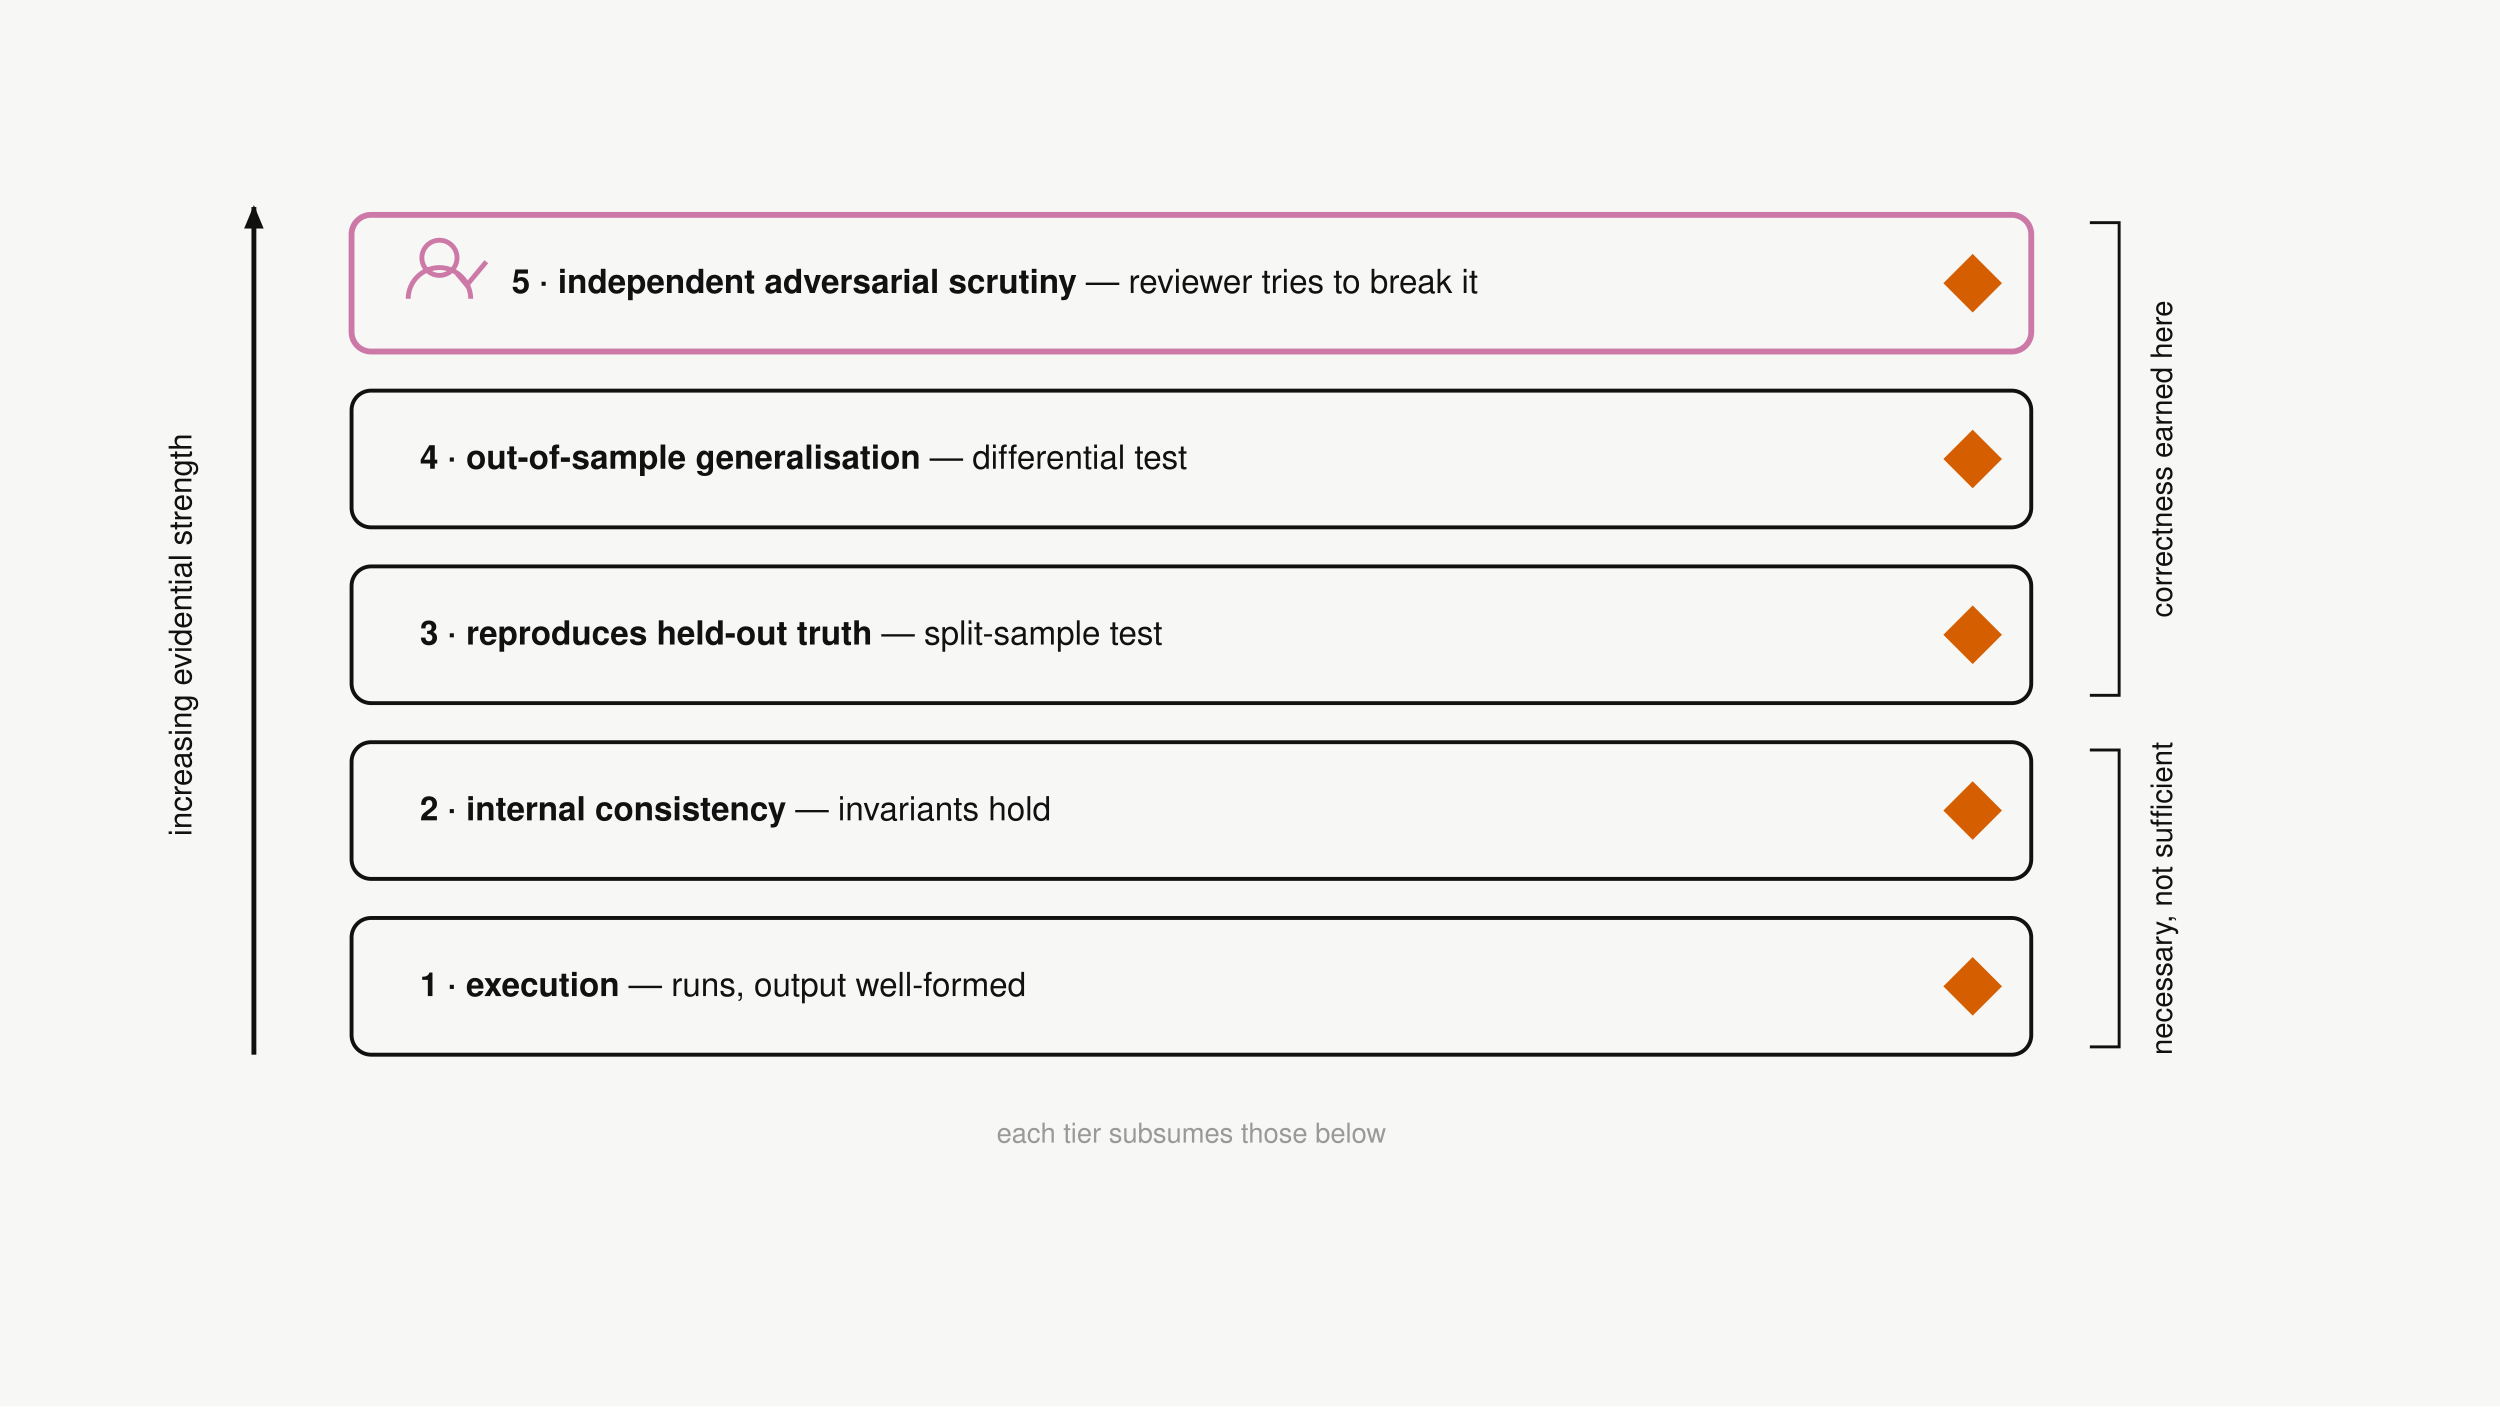
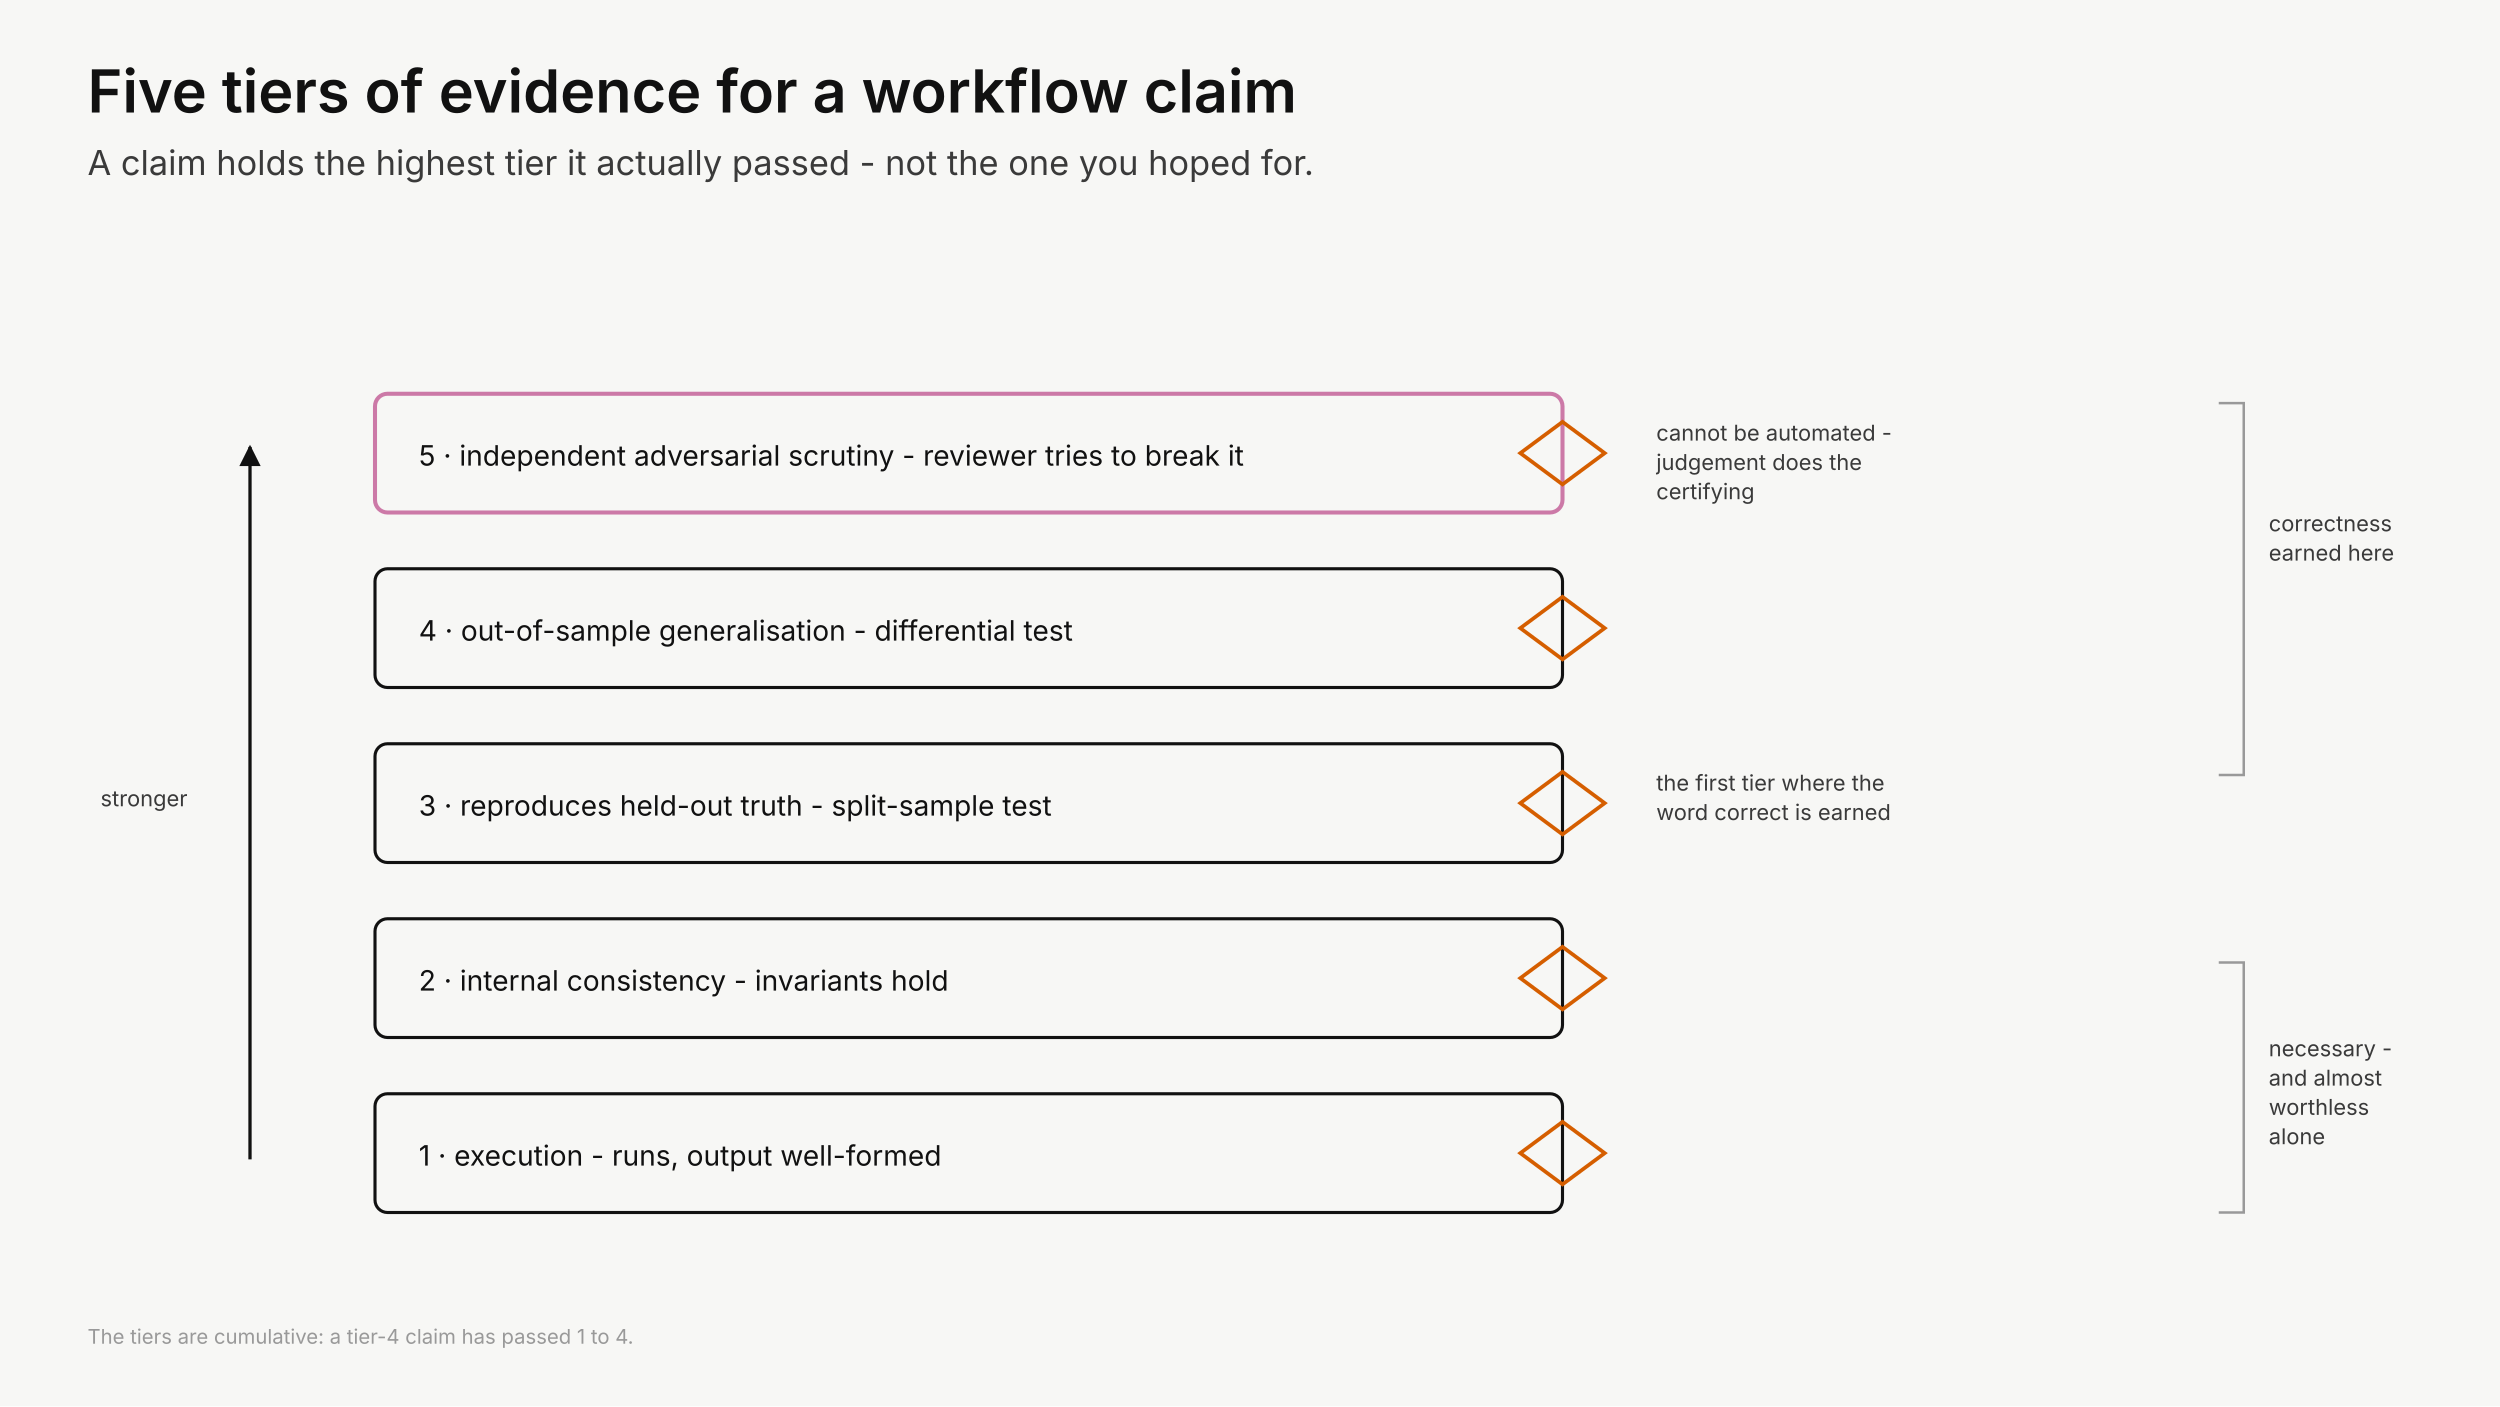
- <svg xmlns="http://www.w3.org/2000/svg" width="1280" height="720" viewBox="0 0 1280 720" font-family="Helvetica, Arial, sans-serif">
+ <svg xmlns="http://www.w3.org/2000/svg" width="1600" height="900" viewBox="0 0 1600 900" role="img">
  <defs>
-     <marker id="ah" markerWidth="12" markerHeight="10" refX="11" refY="5" orient="auto" markerUnits="userSpaceOnUse">
-       <path d="M0,0 L12,5 L0,10 Z" fill="#111111" />
+     <marker id="ah111" viewBox="0 0 10 10" refX="9" refY="5" markerWidth="6.5" markerHeight="6.5" orient="auto-start-reverse">
+       <path d="M0,0 L10,5 L0,10 z" fill="#111111" />
    </marker>
  </defs>
-   <rect width="1280" height="720" fill="#F7F7F5" />
-   <line x1="130" y1="540" x2="130" y2="106" stroke="#111111" stroke-width="2.5" marker-end="url(#ah)" />
-   <text x="98" y="325" font-size="16" fill="#111111" text-anchor="middle" transform="rotate(-90 98 325)">increasing evidential strength</text>
-   <rect x="180" y="470" width="860" height="70" rx="10" fill="#F7F7F5" stroke="#111111" stroke-width="2" />
-   <text x="215" y="510" font-size="17" fill="#111111">
-     <tspan font-weight="bold">1 · execution</tspan> — runs, output well-formed</text>
-   <polygon points="1010,490 1025,505 1010,520 995,505" fill="#D55E00" />
-   <rect x="180" y="380" width="860" height="70" rx="10" fill="#F7F7F5" stroke="#111111" stroke-width="2" />
-   <text x="215" y="420" font-size="17" fill="#111111">
-     <tspan font-weight="bold">2 · internal consistency</tspan> — invariants hold</text>
-   <polygon points="1010,400 1025,415 1010,430 995,415" fill="#D55E00" />
-   <rect x="180" y="290" width="860" height="70" rx="10" fill="#F7F7F5" stroke="#111111" stroke-width="2" />
-   <text x="215" y="330" font-size="17" fill="#111111">
-     <tspan font-weight="bold">3 · reproduces held-out truth</tspan> — split-sample test</text>
-   <polygon points="1010,310 1025,325 1010,340 995,325" fill="#D55E00" />
-   <rect x="180" y="200" width="860" height="70" rx="10" fill="#F7F7F5" stroke="#111111" stroke-width="2" />
-   <text x="215" y="240" font-size="17" fill="#111111">
-     <tspan font-weight="bold">4 · out-of-sample generalisation</tspan> — differential test</text>
-   <polygon points="1010,220 1025,235 1010,250 995,235" fill="#D55E00" />
-   <rect x="180" y="110" width="860" height="70" rx="10" fill="#F7F7F5" stroke="#CC79A7" stroke-width="3" />
-   <circle cx="225" cy="132" r="9" fill="none" stroke="#CC79A7" stroke-width="2.5" />
-   <path d="M209,153 a16,16 0 0 1 32,0" fill="none" stroke="#CC79A7" stroke-width="2.5" />
-   <path d="M234,140 l5,6 l10,-12" fill="none" stroke="#CC79A7" stroke-width="2.5" />
-   <text x="262" y="150" font-size="17" fill="#111111">
-     <tspan font-weight="bold">5 · independent adversarial scrutiny</tspan> — reviewer tries to break it</text>
-   <polygon points="1010,130 1025,145 1010,160 995,145" fill="#D55E00" />
-   <path d="M1070,384 L1085,384 L1085,536 L1070,536" fill="none" stroke="#111111" stroke-width="1.5" />
-   <text x="1112" y="460" font-size="15" fill="#111111" text-anchor="middle" transform="rotate(-90 1112 460)">necessary, not sufficient</text>
-   <path d="M1070,114 L1085,114 L1085,356 L1070,356" fill="none" stroke="#111111" stroke-width="1.5" />
-   <text x="1112" y="235" font-size="15" fill="#111111" text-anchor="middle" transform="rotate(-90 1112 235)">correctness earned here</text>
-   <text x="610" y="585" font-size="14" fill="#999999" text-anchor="middle">each tier subsumes those below</text>
+   <rect width="1600" height="900" fill="#F7F7F5" />
+   <text x="56.0" y="72.0" font-family="Inter, 'Helvetica Neue', Helvetica, Arial, sans-serif" font-size="38" fill="#111111" font-weight="600" text-anchor="start">Five tiers of evidence for a workflow claim</text>
+   <text x="56.0" y="112.0" font-family="Inter, 'Helvetica Neue', Helvetica, Arial, sans-serif" font-size="22" fill="#3A3A3A" font-weight="400" text-anchor="start">A claim holds the highest tier it actually passed - not the one you hoped for.</text>
+   <rect x="240.0" y="700.0" width="760.0" height="76.0" rx="8" fill="none" stroke="#111111" stroke-width="2" />
+   <text x="268.0" y="746.0" font-family="Inter, 'Helvetica Neue', Helvetica, Arial, sans-serif" font-size="18" fill="#111111" font-weight="400" text-anchor="start">1 · execution - runs, output well-formed</text>
+   <polygon points="1000,718.0 1027.0,738 1000,758.0 973.0,738" fill="none" stroke="#D55E00" stroke-width="2.4" />
+   <rect x="240.0" y="588.0" width="760.0" height="76.0" rx="8" fill="none" stroke="#111111" stroke-width="2" />
+   <text x="268.0" y="634.0" font-family="Inter, 'Helvetica Neue', Helvetica, Arial, sans-serif" font-size="18" fill="#111111" font-weight="400" text-anchor="start">2 · internal consistency - invariants hold</text>
+   <polygon points="1000,606.0 1027.0,626 1000,646.0 973.0,626" fill="none" stroke="#D55E00" stroke-width="2.4" />
+   <rect x="240.0" y="476.0" width="760.0" height="76.0" rx="8" fill="none" stroke="#111111" stroke-width="2" />
+   <text x="268.0" y="522.0" font-family="Inter, 'Helvetica Neue', Helvetica, Arial, sans-serif" font-size="18" fill="#111111" font-weight="400" text-anchor="start">3 · reproduces held-out truth - split-sample test</text>
+   <polygon points="1000,494.0 1027.0,514 1000,534.0 973.0,514" fill="none" stroke="#D55E00" stroke-width="2.4" />
+   <text x="1060.0" y="506.0" font-family="Inter, 'Helvetica Neue', Helvetica, Arial, sans-serif" font-size="14" fill="#3A3A3A" font-weight="400" text-anchor="start">the first tier where the</text>
+   <text x="1060.0" y="524.8" font-family="Inter, 'Helvetica Neue', Helvetica, Arial, sans-serif" font-size="14" fill="#3A3A3A" font-weight="400" text-anchor="start">word correct is earned</text>
+   <rect x="240.0" y="364.0" width="760.0" height="76.0" rx="8" fill="none" stroke="#111111" stroke-width="2" />
+   <text x="268.0" y="410.0" font-family="Inter, 'Helvetica Neue', Helvetica, Arial, sans-serif" font-size="18" fill="#111111" font-weight="400" text-anchor="start">4 · out-of-sample generalisation - differential test</text>
+   <polygon points="1000,382.0 1027.0,402 1000,422.0 973.0,402" fill="none" stroke="#D55E00" stroke-width="2.4" />
+   <rect x="240.0" y="252.0" width="760.0" height="76.0" rx="8" fill="none" stroke="#CC79A7" stroke-width="2.6" />
+   <text x="268.0" y="298.0" font-family="Inter, 'Helvetica Neue', Helvetica, Arial, sans-serif" font-size="18" fill="#111111" font-weight="400" text-anchor="start">5 · independent adversarial scrutiny - reviewer tries to break it</text>
+   <polygon points="1000,270.0 1027.0,290 1000,310.0 973.0,290" fill="none" stroke="#D55E00" stroke-width="2.4" />
+   <text x="1060.0" y="282.0" font-family="Inter, 'Helvetica Neue', Helvetica, Arial, sans-serif" font-size="14" fill="#3A3A3A" font-weight="400" text-anchor="start">cannot be automated -</text>
+   <text x="1060.0" y="300.8" font-family="Inter, 'Helvetica Neue', Helvetica, Arial, sans-serif" font-size="14" fill="#3A3A3A" font-weight="400" text-anchor="start">judgement does the</text>
+   <text x="1060.0" y="319.5" font-family="Inter, 'Helvetica Neue', Helvetica, Arial, sans-serif" font-size="14" fill="#3A3A3A" font-weight="400" text-anchor="start">certifying</text>
+   <path d="M160.0,742.0 L160.0,286.0" fill="none" stroke="#111111" stroke-width="2.1" marker-end="url(#ah111)" />
+   <text x="120.0" y="516.0" font-family="Inter, 'Helvetica Neue', Helvetica, Arial, sans-serif" font-size="14" fill="#3A3A3A" font-weight="400" text-anchor="end">stronger</text>
+   <path d="M1420,616 h16 v160 h-16 M1420,258 h16 v238 h-16" fill="none" stroke="#999999" stroke-width="1.6" />
+   <text x="1452.0" y="676.0" font-family="Inter, 'Helvetica Neue', Helvetica, Arial, sans-serif" font-size="14" fill="#3A3A3A" font-weight="400" text-anchor="start">necessary -</text>
+   <text x="1452.0" y="694.8" font-family="Inter, 'Helvetica Neue', Helvetica, Arial, sans-serif" font-size="14" fill="#3A3A3A" font-weight="400" text-anchor="start">and almost</text>
+   <text x="1452.0" y="713.5" font-family="Inter, 'Helvetica Neue', Helvetica, Arial, sans-serif" font-size="14" fill="#3A3A3A" font-weight="400" text-anchor="start">worthless</text>
+   <text x="1452.0" y="732.3" font-family="Inter, 'Helvetica Neue', Helvetica, Arial, sans-serif" font-size="14" fill="#3A3A3A" font-weight="400" text-anchor="start">alone</text>
+   <text x="1452.0" y="340.0" font-family="Inter, 'Helvetica Neue', Helvetica, Arial, sans-serif" font-size="14" fill="#3A3A3A" font-weight="400" text-anchor="start">correctness</text>
+   <text x="1452.0" y="358.8" font-family="Inter, 'Helvetica Neue', Helvetica, Arial, sans-serif" font-size="14" fill="#3A3A3A" font-weight="400" text-anchor="start">earned here</text>
+   <text x="56.0" y="860.0" font-family="Inter, 'Helvetica Neue', Helvetica, Arial, sans-serif" font-size="13" fill="#999999" font-weight="400" text-anchor="start">The tiers are cumulative: a tier-4 claim has passed 1 to 4.</text>
</svg>
